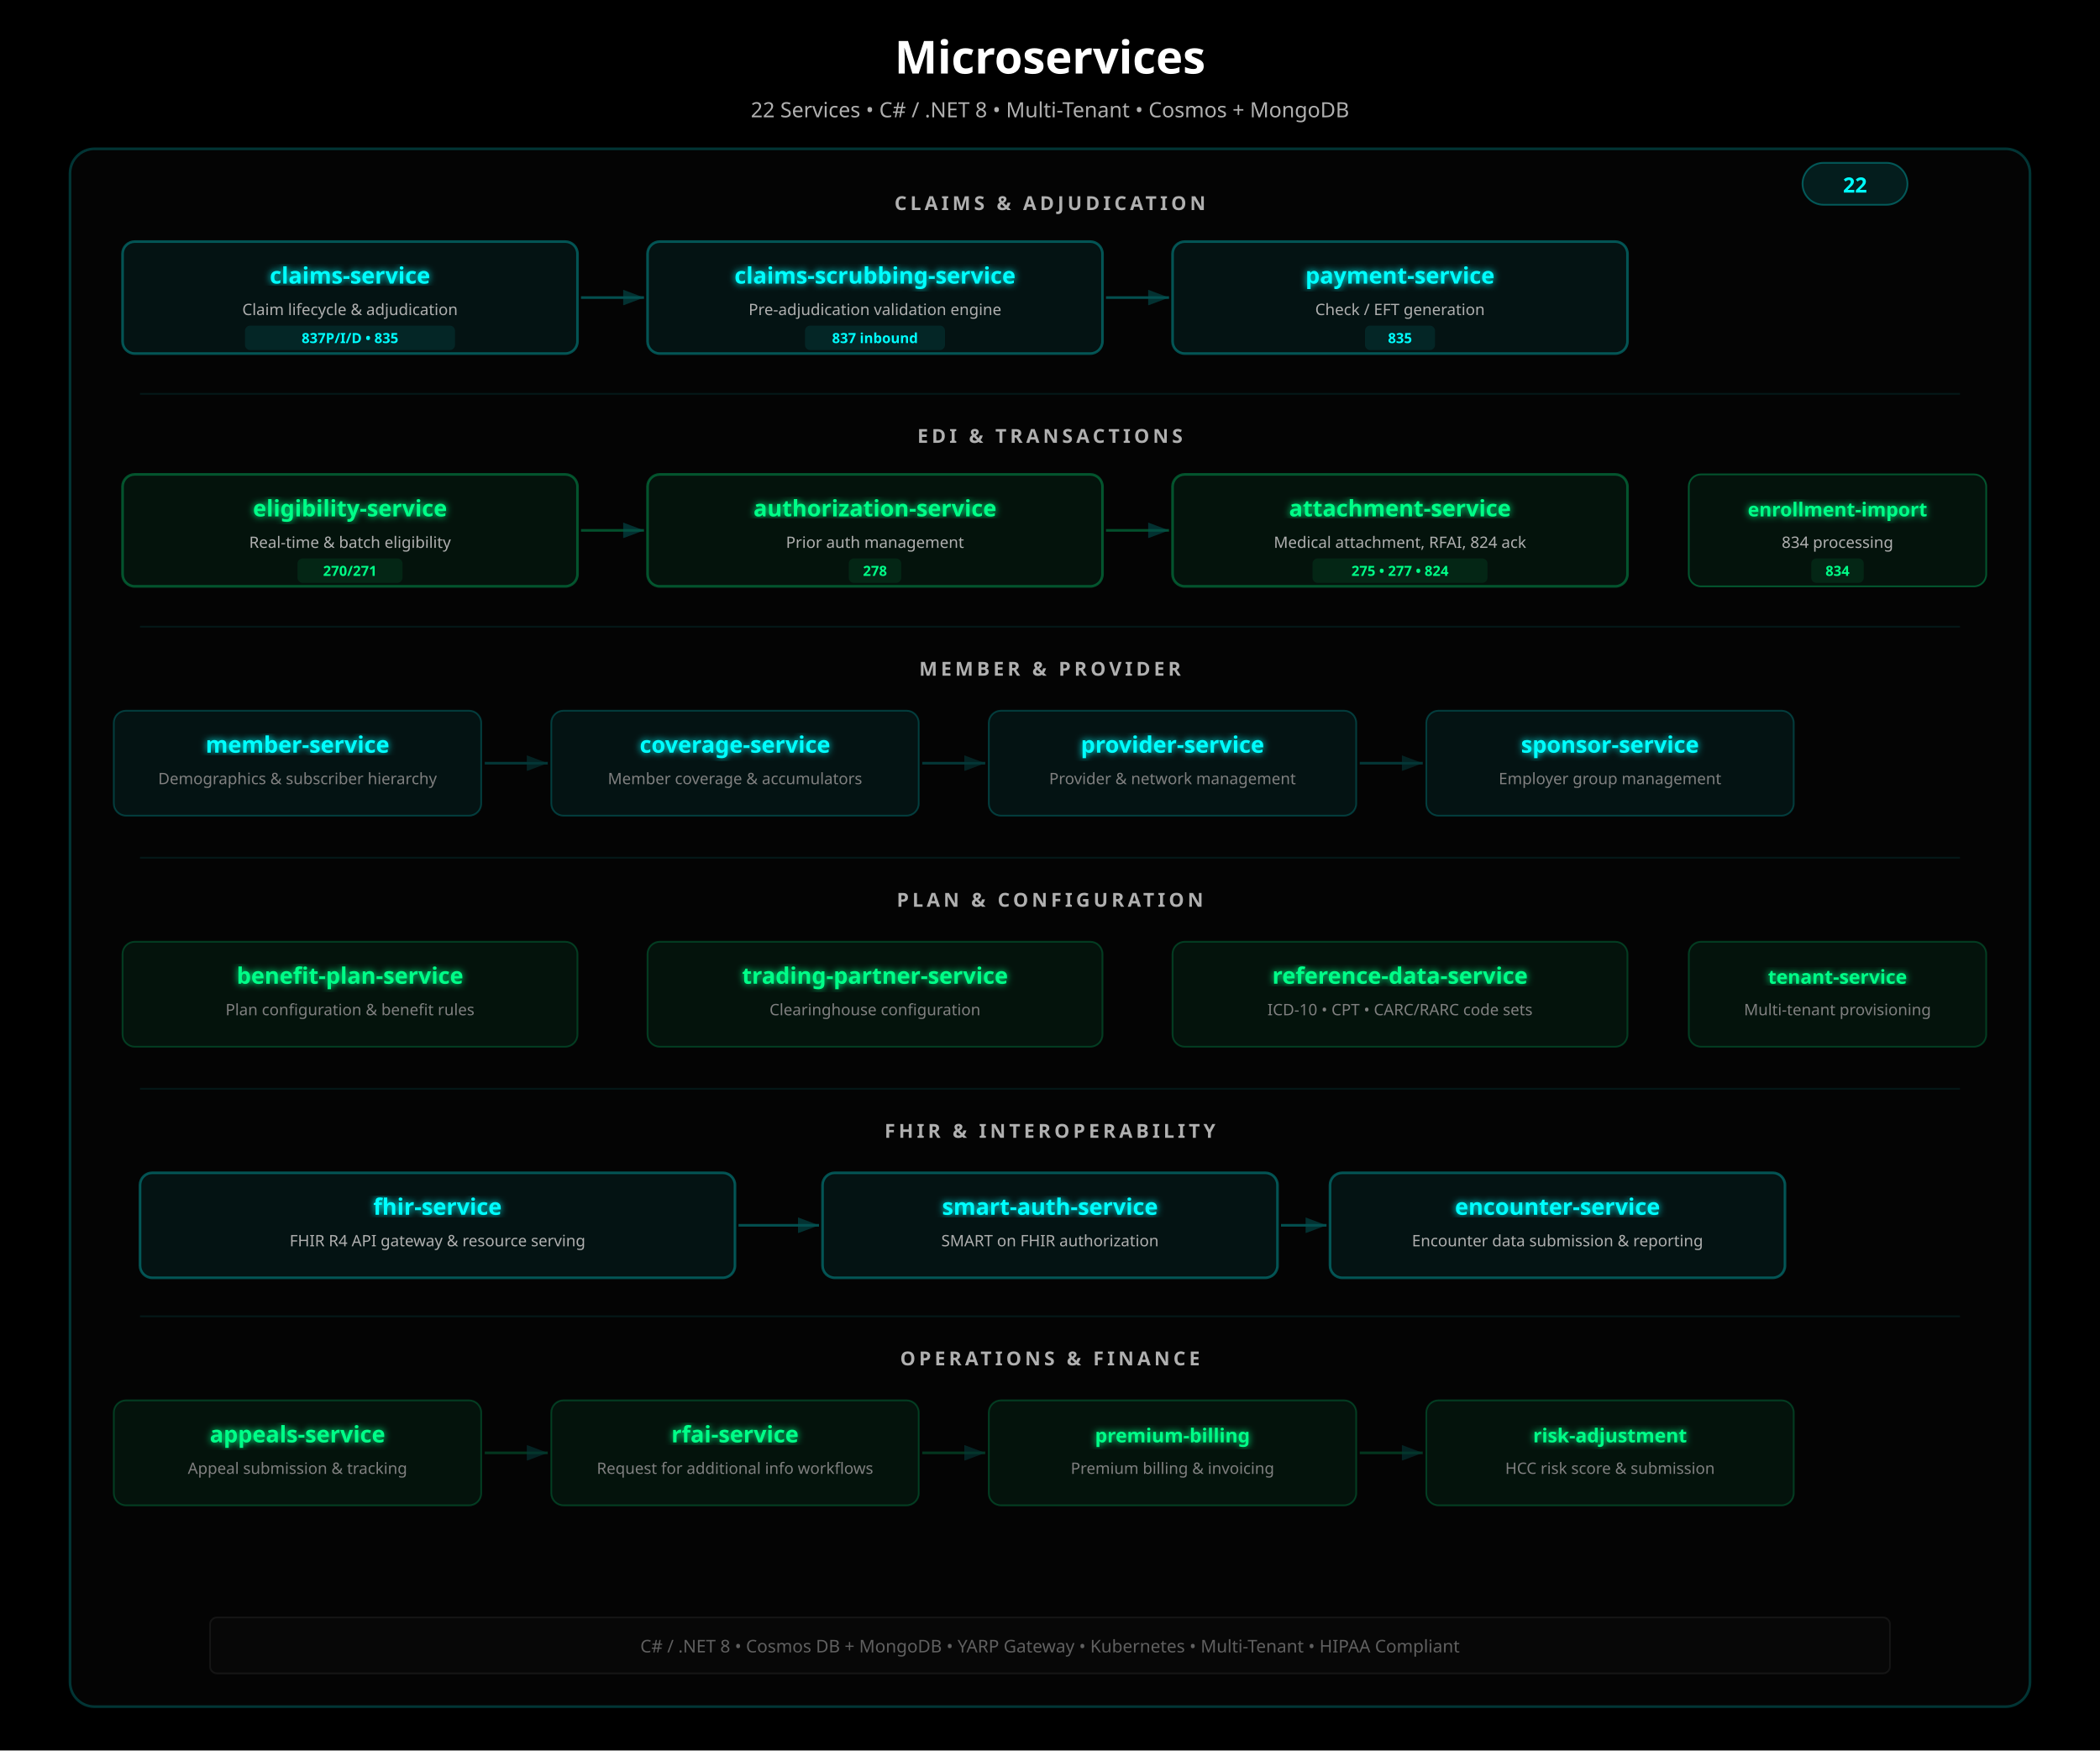
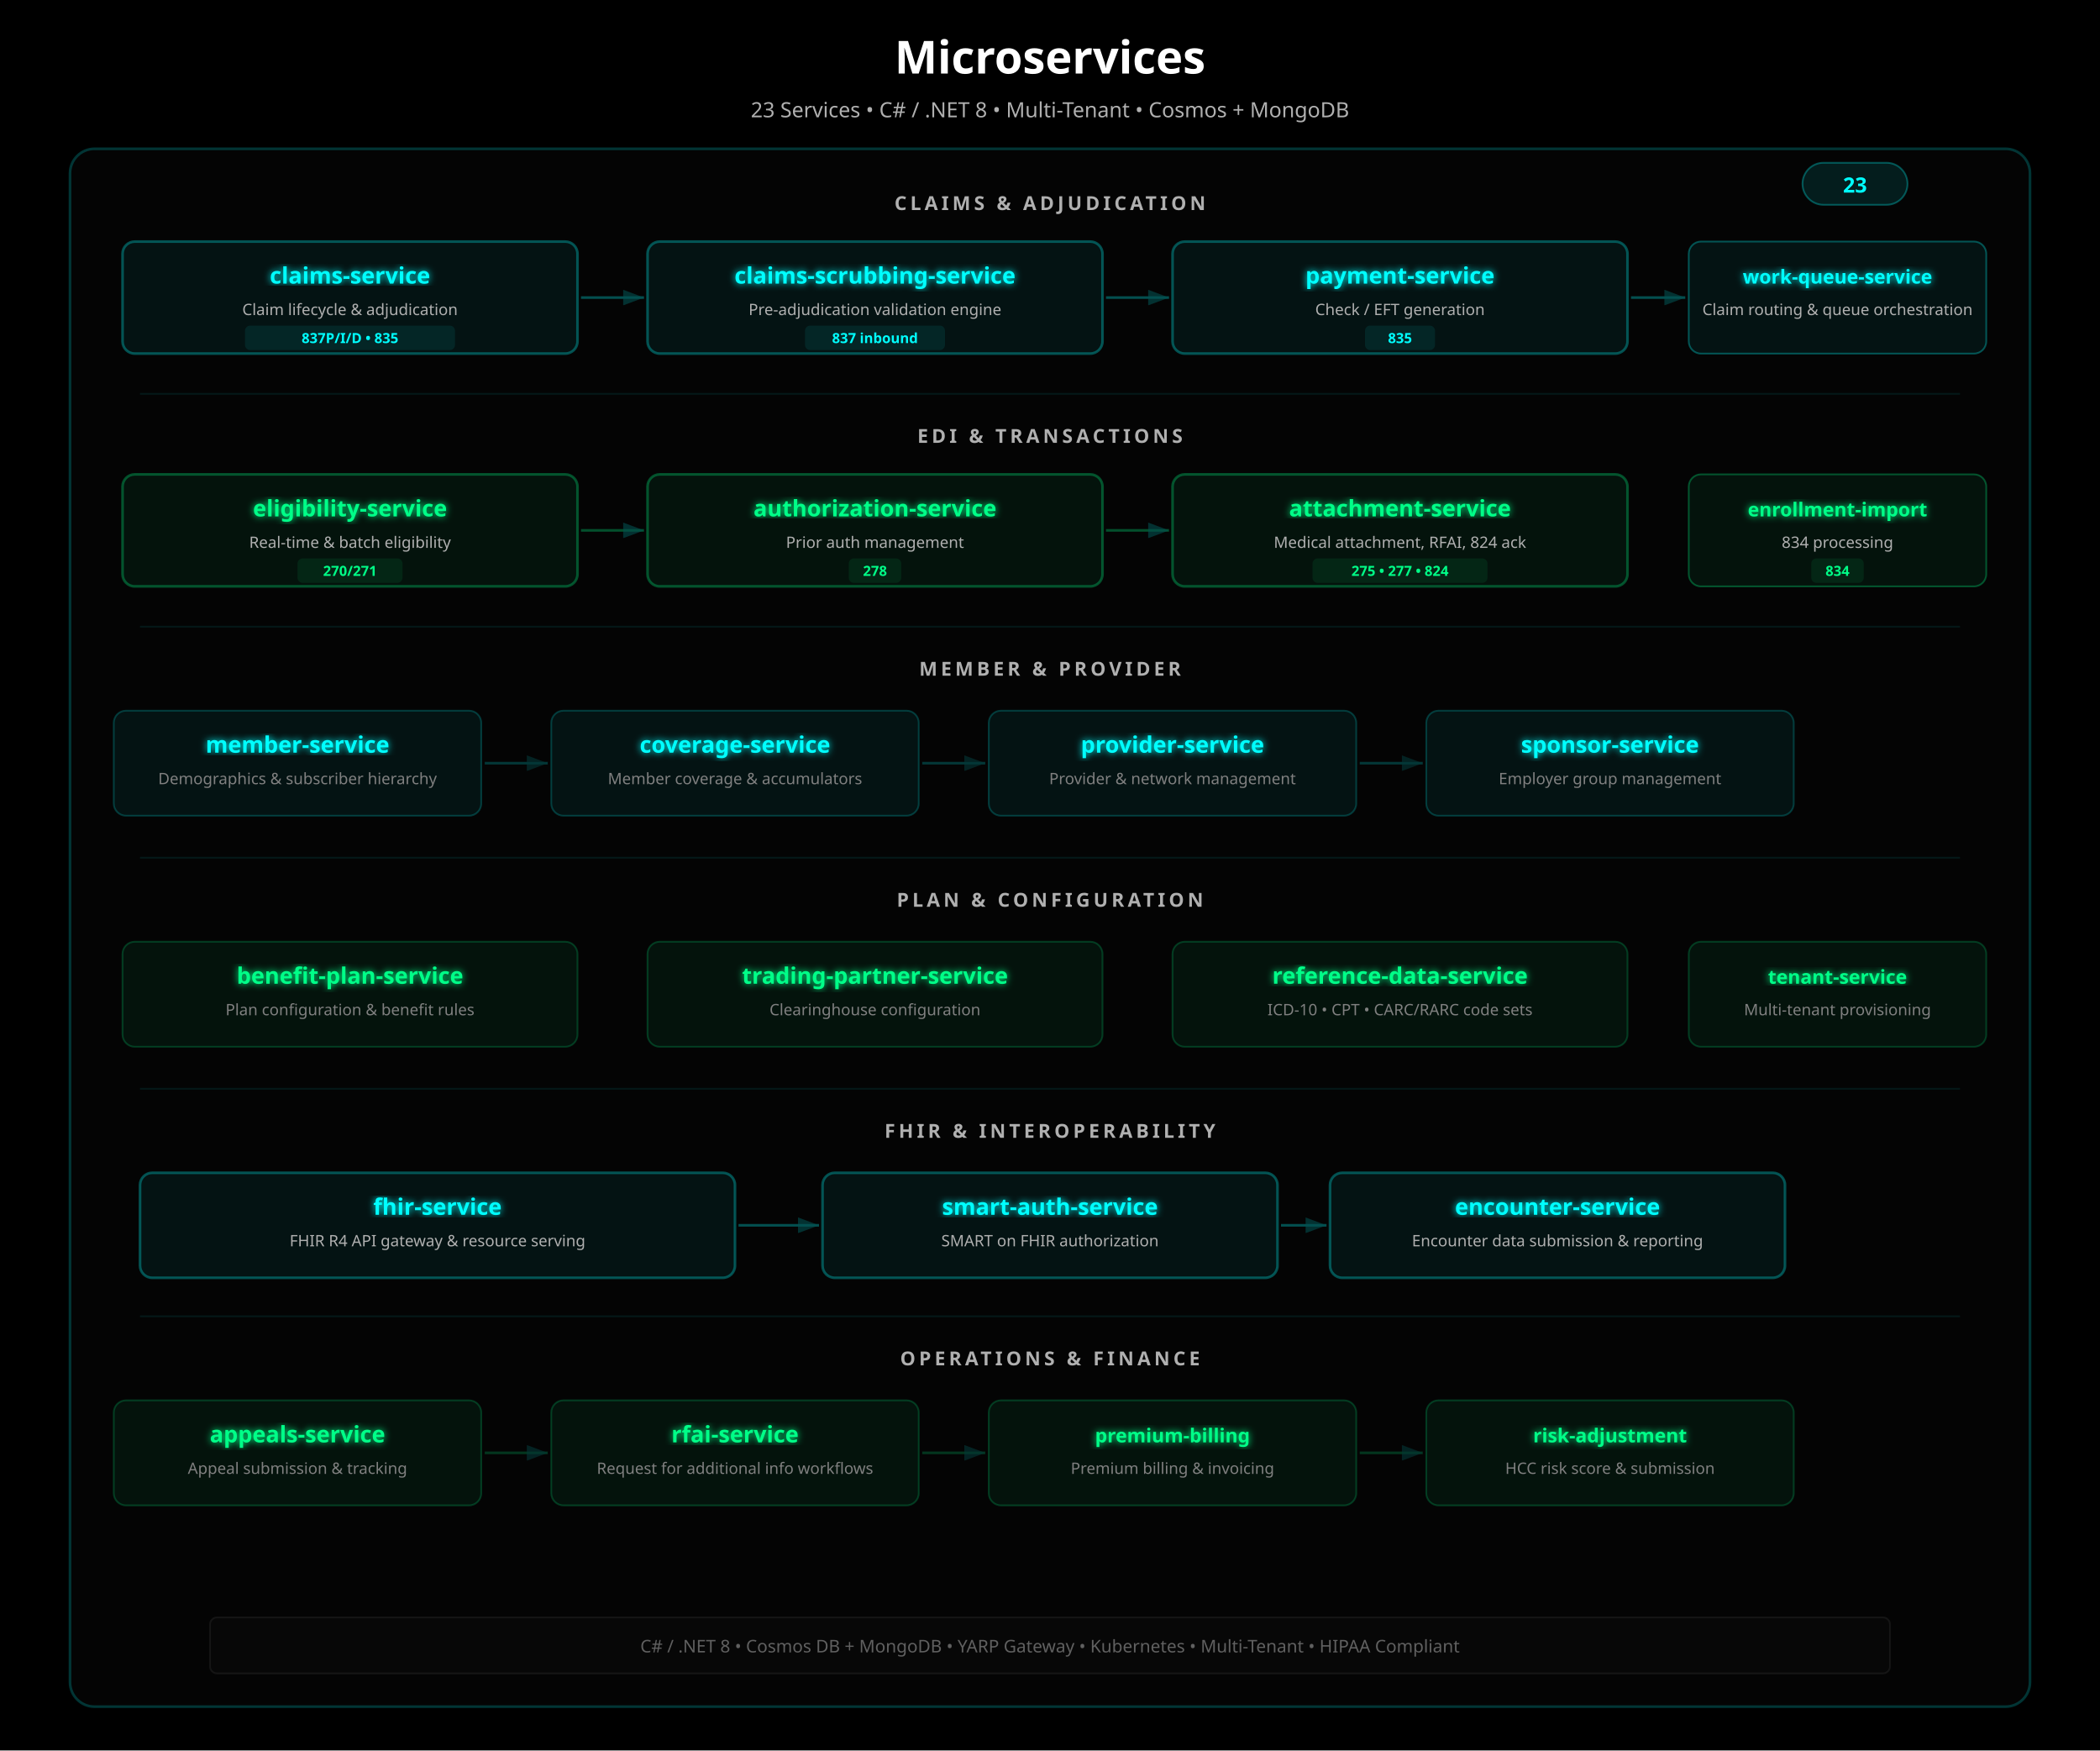
<svg xmlns="http://www.w3.org/2000/svg" width="1200" height="1000" viewBox="0 0 1200 1000">
  <defs>
    <linearGradient id="cyanGrad" x1="0%" y1="0%" x2="100%" y2="0%">
      <stop offset="0%" stop-color="#00ffff" />
      <stop offset="100%" stop-color="#00ff88" />
    </linearGradient>
    <linearGradient id="arrowGrad" x1="0%" y1="0%" x2="0%" y2="100%">
      <stop offset="0%" stop-color="#00ffff" />
      <stop offset="100%" stop-color="rgba(0,255,255,0.3)" />
    </linearGradient>
    <filter id="glow">
      <feGaussianBlur stdDeviation="2" result="blur" />
      <feMerge>
        <feMergeNode in="blur" />
        <feMergeNode in="SourceGraphic" />
      </feMerge>
    </filter>
    <filter id="glowStrong">
      <feGaussianBlur stdDeviation="3.5" result="blur" />
      <feMerge>
        <feMergeNode in="blur" />
        <feMergeNode in="SourceGraphic" />
      </feMerge>
    </filter>
    <marker id="arrowhead" markerWidth="8" markerHeight="6" refX="8" refY="3" orient="auto">
      <polygon points="0 0, 8 3, 0 6" fill="#00ffff" opacity="0.6" />
    </marker>
  </defs>
  <rect width="1200" height="1000" fill="#000000" />
  <text x="600" y="42" font-family="Segoe UI, system-ui, sans-serif" font-size="26" font-weight="900" fill="#ffffff" text-anchor="middle">Microservices</text>
-   <text x="600" y="67" font-family="Segoe UI, system-ui, sans-serif" font-size="12" fill="#b0b0b0" text-anchor="middle">22 Services • C# / .NET 8 • Multi-Tenant • Cosmos + MongoDB</text>
+   <text x="600" y="67" font-family="Segoe UI, system-ui, sans-serif" font-size="12" fill="#b0b0b0" text-anchor="middle">23 Services • C# / .NET 8 • Multi-Tenant • Cosmos + MongoDB</text>
  <rect x="40" y="85" width="1120" height="890" rx="14" fill="rgba(8,8,8,0.5)" stroke="rgba(0,255,255,0.2)" stroke-width="1.5" />
  <g transform="translate(1060, 105)">
    <rect x="-30" y="-12" width="60" height="24" rx="12" fill="rgba(0,255,255,0.1)" stroke="rgba(0,255,255,0.3)" stroke-width="1" />
-     <text x="0" y="5" font-family="Segoe UI, system-ui, sans-serif" font-size="12" font-weight="700" fill="#00ffff" text-anchor="middle">22</text>
+     <text x="0" y="5" font-family="Segoe UI, system-ui, sans-serif" font-size="12" font-weight="700" fill="#00ffff" text-anchor="middle">23</text>
  </g>
  <text x="600" y="120" font-family="Segoe UI, system-ui, sans-serif" font-size="11" font-weight="600" fill="#b0b0b0" text-anchor="middle" letter-spacing="2">CLAIMS &amp; ADJUDICATION</text>
  <g transform="translate(200, 170)">
    <rect x="-130" y="-32" width="260" height="64" rx="7" fill="rgba(0,255,255,0.06)" stroke="rgba(0,255,255,0.3)" stroke-width="1.5" />
    <text x="0" y="-8" font-family="Segoe UI, system-ui, sans-serif" font-size="13" font-weight="700" fill="#00ffff" text-anchor="middle" filter="url(#glow)">claims-service</text>
    <text x="0" y="10" font-family="Segoe UI, system-ui, sans-serif" font-size="9" fill="#b0b0b0" text-anchor="middle">Claim lifecycle &amp; adjudication</text>
    <rect x="-60" y="16" width="120" height="14" rx="3" fill="rgba(0,255,255,0.08)" />
    <text x="0" y="26" font-family="Segoe UI, system-ui, sans-serif" font-size="8" font-weight="600" fill="#00ffff" text-anchor="middle">837P/I/D • 835</text>
  </g>
  <g transform="translate(500, 170)">
    <rect x="-130" y="-32" width="260" height="64" rx="7" fill="rgba(0,255,255,0.06)" stroke="rgba(0,255,255,0.3)" stroke-width="1.5" />
    <text x="0" y="-8" font-family="Segoe UI, system-ui, sans-serif" font-size="13" font-weight="700" fill="#00ffff" text-anchor="middle" filter="url(#glow)">claims-scrubbing-service</text>
    <text x="0" y="10" font-family="Segoe UI, system-ui, sans-serif" font-size="9" fill="#b0b0b0" text-anchor="middle">Pre-adjudication validation engine</text>
    <rect x="-40" y="16" width="80" height="14" rx="3" fill="rgba(0,255,255,0.08)" />
    <text x="0" y="26" font-family="Segoe UI, system-ui, sans-serif" font-size="8" font-weight="600" fill="#00ffff" text-anchor="middle">837 inbound</text>
  </g>
  <g transform="translate(800, 170)">
    <rect x="-130" y="-32" width="260" height="64" rx="7" fill="rgba(0,255,255,0.06)" stroke="rgba(0,255,255,0.3)" stroke-width="1.5" />
    <text x="0" y="-8" font-family="Segoe UI, system-ui, sans-serif" font-size="13" font-weight="700" fill="#00ffff" text-anchor="middle" filter="url(#glow)">payment-service</text>
    <text x="0" y="10" font-family="Segoe UI, system-ui, sans-serif" font-size="9" fill="#b0b0b0" text-anchor="middle">Check / EFT generation</text>
    <rect x="-20" y="16" width="40" height="14" rx="3" fill="rgba(0,255,255,0.08)" />
    <text x="0" y="26" font-family="Segoe UI, system-ui, sans-serif" font-size="8" font-weight="600" fill="#00ffff" text-anchor="middle">835</text>
  </g>
+   <g transform="translate(1050, 170)">
+     <rect x="-85" y="-32" width="170" height="64" rx="7" fill="rgba(0,255,255,0.06)" stroke="rgba(0,255,255,0.3)" stroke-width="1" />
+     <text x="0" y="-8" font-family="Segoe UI, system-ui, sans-serif" font-size="11" font-weight="700" fill="#00ffff" text-anchor="middle" filter="url(#glow)">work-queue-service</text>
+     <text x="0" y="10" font-family="Segoe UI, system-ui, sans-serif" font-size="9" fill="#b0b0b0" text-anchor="middle">Claim routing &amp; queue orchestration</text>
+   </g>
  <line x1="332" y1="170" x2="368" y2="170" stroke="#00ffff" stroke-width="1.5" opacity="0.3" marker-end="url(#arrowhead)" />
  <line x1="632" y1="170" x2="668" y2="170" stroke="#00ffff" stroke-width="1.5" opacity="0.3" marker-end="url(#arrowhead)" />
+   <line x1="932" y1="170" x2="963" y2="170" stroke="#00ffff" stroke-width="1.5" opacity="0.3" marker-end="url(#arrowhead)" />
  <line x1="80" y1="225" x2="1120" y2="225" stroke="rgba(0,255,255,0.08)" stroke-width="1" />
  <text x="600" y="253" font-family="Segoe UI, system-ui, sans-serif" font-size="11" font-weight="600" fill="#b0b0b0" text-anchor="middle" letter-spacing="2">EDI &amp; TRANSACTIONS</text>
  <g transform="translate(200, 303)">
    <rect x="-130" y="-32" width="260" height="64" rx="7" fill="rgba(0,255,136,0.06)" stroke="rgba(0,255,136,0.3)" stroke-width="1.5" />
    <text x="0" y="-8" font-family="Segoe UI, system-ui, sans-serif" font-size="13" font-weight="700" fill="#00ff88" text-anchor="middle" filter="url(#glow)">eligibility-service</text>
    <text x="0" y="10" font-family="Segoe UI, system-ui, sans-serif" font-size="9" fill="#b0b0b0" text-anchor="middle">Real-time &amp; batch eligibility</text>
    <rect x="-30" y="16" width="60" height="14" rx="3" fill="rgba(0,255,136,0.08)" />
    <text x="0" y="26" font-family="Segoe UI, system-ui, sans-serif" font-size="8" font-weight="600" fill="#00ff88" text-anchor="middle">270/271</text>
  </g>
  <g transform="translate(500, 303)">
    <rect x="-130" y="-32" width="260" height="64" rx="7" fill="rgba(0,255,136,0.06)" stroke="rgba(0,255,136,0.3)" stroke-width="1.5" />
    <text x="0" y="-8" font-family="Segoe UI, system-ui, sans-serif" font-size="13" font-weight="700" fill="#00ff88" text-anchor="middle" filter="url(#glow)">authorization-service</text>
    <text x="0" y="10" font-family="Segoe UI, system-ui, sans-serif" font-size="9" fill="#b0b0b0" text-anchor="middle">Prior auth management</text>
    <rect x="-15" y="16" width="30" height="14" rx="3" fill="rgba(0,255,136,0.08)" />
    <text x="0" y="26" font-family="Segoe UI, system-ui, sans-serif" font-size="8" font-weight="600" fill="#00ff88" text-anchor="middle">278</text>
  </g>
  <g transform="translate(800, 303)">
    <rect x="-130" y="-32" width="260" height="64" rx="7" fill="rgba(0,255,136,0.06)" stroke="rgba(0,255,136,0.3)" stroke-width="1.5" />
    <text x="0" y="-8" font-family="Segoe UI, system-ui, sans-serif" font-size="13" font-weight="700" fill="#00ff88" text-anchor="middle" filter="url(#glow)">attachment-service</text>
    <text x="0" y="10" font-family="Segoe UI, system-ui, sans-serif" font-size="9" fill="#b0b0b0" text-anchor="middle">Medical attachment, RFAI, 824 ack</text>
    <rect x="-50" y="16" width="100" height="14" rx="3" fill="rgba(0,255,136,0.08)" />
    <text x="0" y="26" font-family="Segoe UI, system-ui, sans-serif" font-size="8" font-weight="600" fill="#00ff88" text-anchor="middle">275 • 277 • 824</text>
  </g>
  <line x1="332" y1="303" x2="368" y2="303" stroke="#00ff88" stroke-width="1.5" opacity="0.3" marker-end="url(#arrowhead)" />
  <line x1="632" y1="303" x2="668" y2="303" stroke="#00ff88" stroke-width="1.5" opacity="0.3" marker-end="url(#arrowhead)" />
  <g transform="translate(1050, 303)">
    <rect x="-85" y="-32" width="170" height="64" rx="7" fill="rgba(0,255,136,0.06)" stroke="rgba(0,255,136,0.3)" stroke-width="1" />
    <text x="0" y="-8" font-family="Segoe UI, system-ui, sans-serif" font-size="11" font-weight="700" fill="#00ff88" text-anchor="middle" filter="url(#glow)">enrollment-import</text>
    <text x="0" y="10" font-family="Segoe UI, system-ui, sans-serif" font-size="9" fill="#b0b0b0" text-anchor="middle">834 processing</text>
    <rect x="-15" y="16" width="30" height="14" rx="3" fill="rgba(0,255,136,0.08)" />
    <text x="0" y="26" font-family="Segoe UI, system-ui, sans-serif" font-size="8" font-weight="600" fill="#00ff88" text-anchor="middle">834</text>
  </g>
  <line x1="80" y1="358" x2="1120" y2="358" stroke="rgba(0,255,255,0.08)" stroke-width="1" />
  <text x="600" y="386" font-family="Segoe UI, system-ui, sans-serif" font-size="11" font-weight="600" fill="#b0b0b0" text-anchor="middle" letter-spacing="2">MEMBER &amp; PROVIDER</text>
  <g transform="translate(170, 436)">
    <rect x="-105" y="-30" width="210" height="60" rx="7" fill="rgba(0,255,255,0.06)" stroke="rgba(0,255,255,0.2)" stroke-width="1" />
    <text x="0" y="-6" font-family="Segoe UI, system-ui, sans-serif" font-size="13" font-weight="700" fill="#00ffff" text-anchor="middle" filter="url(#glow)">member-service</text>
    <text x="0" y="12" font-family="Segoe UI, system-ui, sans-serif" font-size="9" fill="#808080" text-anchor="middle">Demographics &amp; subscriber hierarchy</text>
  </g>
  <g transform="translate(420, 436)">
    <rect x="-105" y="-30" width="210" height="60" rx="7" fill="rgba(0,255,255,0.06)" stroke="rgba(0,255,255,0.2)" stroke-width="1" />
    <text x="0" y="-6" font-family="Segoe UI, system-ui, sans-serif" font-size="13" font-weight="700" fill="#00ffff" text-anchor="middle" filter="url(#glow)">coverage-service</text>
    <text x="0" y="12" font-family="Segoe UI, system-ui, sans-serif" font-size="9" fill="#808080" text-anchor="middle">Member coverage &amp; accumulators</text>
  </g>
  <g transform="translate(670, 436)">
    <rect x="-105" y="-30" width="210" height="60" rx="7" fill="rgba(0,255,255,0.06)" stroke="rgba(0,255,255,0.2)" stroke-width="1" />
    <text x="0" y="-6" font-family="Segoe UI, system-ui, sans-serif" font-size="13" font-weight="700" fill="#00ffff" text-anchor="middle" filter="url(#glow)">provider-service</text>
    <text x="0" y="12" font-family="Segoe UI, system-ui, sans-serif" font-size="9" fill="#808080" text-anchor="middle">Provider &amp; network management</text>
  </g>
  <g transform="translate(920, 436)">
    <rect x="-105" y="-30" width="210" height="60" rx="7" fill="rgba(0,255,255,0.06)" stroke="rgba(0,255,255,0.2)" stroke-width="1" />
    <text x="0" y="-6" font-family="Segoe UI, system-ui, sans-serif" font-size="13" font-weight="700" fill="#00ffff" text-anchor="middle" filter="url(#glow)">sponsor-service</text>
    <text x="0" y="12" font-family="Segoe UI, system-ui, sans-serif" font-size="9" fill="#808080" text-anchor="middle">Employer group management</text>
  </g>
  <line x1="277" y1="436" x2="313" y2="436" stroke="#00ffff" stroke-width="1.5" opacity="0.2" marker-end="url(#arrowhead)" />
  <line x1="527" y1="436" x2="563" y2="436" stroke="#00ffff" stroke-width="1.5" opacity="0.2" marker-end="url(#arrowhead)" />
  <line x1="777" y1="436" x2="813" y2="436" stroke="#00ffff" stroke-width="1.5" opacity="0.2" marker-end="url(#arrowhead)" />
  <line x1="80" y1="490" x2="1120" y2="490" stroke="rgba(0,255,255,0.08)" stroke-width="1" />
  <text x="600" y="518" font-family="Segoe UI, system-ui, sans-serif" font-size="11" font-weight="600" fill="#b0b0b0" text-anchor="middle" letter-spacing="2">PLAN &amp; CONFIGURATION</text>
  <g transform="translate(200, 568)">
    <rect x="-130" y="-30" width="260" height="60" rx="7" fill="rgba(0,255,136,0.06)" stroke="rgba(0,255,136,0.2)" stroke-width="1" />
    <text x="0" y="-6" font-family="Segoe UI, system-ui, sans-serif" font-size="13" font-weight="700" fill="#00ff88" text-anchor="middle" filter="url(#glow)">benefit-plan-service</text>
    <text x="0" y="12" font-family="Segoe UI, system-ui, sans-serif" font-size="9" fill="#808080" text-anchor="middle">Plan configuration &amp; benefit rules</text>
  </g>
  <g transform="translate(500, 568)">
    <rect x="-130" y="-30" width="260" height="60" rx="7" fill="rgba(0,255,136,0.06)" stroke="rgba(0,255,136,0.2)" stroke-width="1" />
    <text x="0" y="-6" font-family="Segoe UI, system-ui, sans-serif" font-size="13" font-weight="700" fill="#00ff88" text-anchor="middle" filter="url(#glow)">trading-partner-service</text>
    <text x="0" y="12" font-family="Segoe UI, system-ui, sans-serif" font-size="9" fill="#808080" text-anchor="middle">Clearinghouse configuration</text>
  </g>
  <g transform="translate(800, 568)">
    <rect x="-130" y="-30" width="260" height="60" rx="7" fill="rgba(0,255,136,0.06)" stroke="rgba(0,255,136,0.2)" stroke-width="1" />
    <text x="0" y="-6" font-family="Segoe UI, system-ui, sans-serif" font-size="13" font-weight="700" fill="#00ff88" text-anchor="middle" filter="url(#glow)">reference-data-service</text>
    <text x="0" y="12" font-family="Segoe UI, system-ui, sans-serif" font-size="9" fill="#808080" text-anchor="middle">ICD-10 • CPT • CARC/RARC code sets</text>
  </g>
  <g transform="translate(1050, 568)">
    <rect x="-85" y="-30" width="170" height="60" rx="7" fill="rgba(0,255,136,0.06)" stroke="rgba(0,255,136,0.2)" stroke-width="1" />
    <text x="0" y="-6" font-family="Segoe UI, system-ui, sans-serif" font-size="11" font-weight="700" fill="#00ff88" text-anchor="middle" filter="url(#glow)">tenant-service</text>
    <text x="0" y="12" font-family="Segoe UI, system-ui, sans-serif" font-size="9" fill="#808080" text-anchor="middle">Multi-tenant provisioning</text>
  </g>
  <line x1="80" y1="622" x2="1120" y2="622" stroke="rgba(0,255,255,0.08)" stroke-width="1" />
  <text x="600" y="650" font-family="Segoe UI, system-ui, sans-serif" font-size="11" font-weight="600" fill="#b0b0b0" text-anchor="middle" letter-spacing="2">FHIR &amp; INTEROPERABILITY</text>
  <g transform="translate(250, 700)">
    <rect x="-170" y="-30" width="340" height="60" rx="7" fill="rgba(0,255,255,0.06)" stroke="rgba(0,255,255,0.3)" stroke-width="1.5" />
    <text x="0" y="-6" font-family="Segoe UI, system-ui, sans-serif" font-size="13" font-weight="700" fill="#00ffff" text-anchor="middle" filter="url(#glow)">fhir-service</text>
    <text x="0" y="12" font-family="Segoe UI, system-ui, sans-serif" font-size="9" fill="#b0b0b0" text-anchor="middle">FHIR R4 API gateway &amp; resource serving</text>
  </g>
  <g transform="translate(600, 700)">
    <rect x="-130" y="-30" width="260" height="60" rx="7" fill="rgba(0,255,255,0.06)" stroke="rgba(0,255,255,0.3)" stroke-width="1.5" />
    <text x="0" y="-6" font-family="Segoe UI, system-ui, sans-serif" font-size="13" font-weight="700" fill="#00ffff" text-anchor="middle" filter="url(#glow)">smart-auth-service</text>
    <text x="0" y="12" font-family="Segoe UI, system-ui, sans-serif" font-size="9" fill="#b0b0b0" text-anchor="middle">SMART on FHIR authorization</text>
  </g>
  <g transform="translate(890, 700)">
    <rect x="-130" y="-30" width="260" height="60" rx="7" fill="rgba(0,255,255,0.06)" stroke="rgba(0,255,255,0.3)" stroke-width="1.5" />
    <text x="0" y="-6" font-family="Segoe UI, system-ui, sans-serif" font-size="13" font-weight="700" fill="#00ffff" text-anchor="middle" filter="url(#glow)">encounter-service</text>
    <text x="0" y="12" font-family="Segoe UI, system-ui, sans-serif" font-size="9" fill="#b0b0b0" text-anchor="middle">Encounter data submission &amp; reporting</text>
  </g>
  <line x1="422" y1="700" x2="468" y2="700" stroke="#00ffff" stroke-width="1.5" opacity="0.3" marker-end="url(#arrowhead)" />
  <line x1="732" y1="700" x2="758" y2="700" stroke="#00ffff" stroke-width="1.5" opacity="0.3" marker-end="url(#arrowhead)" />
  <line x1="80" y1="752" x2="1120" y2="752" stroke="rgba(0,255,255,0.08)" stroke-width="1" />
  <text x="600" y="780" font-family="Segoe UI, system-ui, sans-serif" font-size="11" font-weight="600" fill="#b0b0b0" text-anchor="middle" letter-spacing="2">OPERATIONS &amp; FINANCE</text>
  <g transform="translate(170, 830)">
    <rect x="-105" y="-30" width="210" height="60" rx="7" fill="rgba(0,255,136,0.06)" stroke="rgba(0,255,136,0.2)" stroke-width="1" />
    <text x="0" y="-6" font-family="Segoe UI, system-ui, sans-serif" font-size="13" font-weight="700" fill="#00ff88" text-anchor="middle" filter="url(#glow)">appeals-service</text>
    <text x="0" y="12" font-family="Segoe UI, system-ui, sans-serif" font-size="9" fill="#808080" text-anchor="middle">Appeal submission &amp; tracking</text>
  </g>
  <g transform="translate(420, 830)">
    <rect x="-105" y="-30" width="210" height="60" rx="7" fill="rgba(0,255,136,0.06)" stroke="rgba(0,255,136,0.2)" stroke-width="1" />
    <text x="0" y="-6" font-family="Segoe UI, system-ui, sans-serif" font-size="13" font-weight="700" fill="#00ff88" text-anchor="middle" filter="url(#glow)">rfai-service</text>
    <text x="0" y="12" font-family="Segoe UI, system-ui, sans-serif" font-size="9" fill="#808080" text-anchor="middle">Request for additional info workflows</text>
  </g>
  <g transform="translate(670, 830)">
    <rect x="-105" y="-30" width="210" height="60" rx="7" fill="rgba(0,255,136,0.06)" stroke="rgba(0,255,136,0.2)" stroke-width="1" />
    <text x="0" y="-6" font-family="Segoe UI, system-ui, sans-serif" font-size="11" font-weight="700" fill="#00ff88" text-anchor="middle" filter="url(#glow)">premium-billing</text>
    <text x="0" y="12" font-family="Segoe UI, system-ui, sans-serif" font-size="9" fill="#808080" text-anchor="middle">Premium billing &amp; invoicing</text>
  </g>
  <g transform="translate(920, 830)">
    <rect x="-105" y="-30" width="210" height="60" rx="7" fill="rgba(0,255,136,0.06)" stroke="rgba(0,255,136,0.2)" stroke-width="1" />
    <text x="0" y="-6" font-family="Segoe UI, system-ui, sans-serif" font-size="11" font-weight="700" fill="#00ff88" text-anchor="middle" filter="url(#glow)">risk-adjustment</text>
    <text x="0" y="12" font-family="Segoe UI, system-ui, sans-serif" font-size="9" fill="#808080" text-anchor="middle">HCC risk score &amp; submission</text>
  </g>
  <line x1="277" y1="830" x2="313" y2="830" stroke="#00ff88" stroke-width="1.5" opacity="0.2" marker-end="url(#arrowhead)" />
  <line x1="527" y1="830" x2="563" y2="830" stroke="#00ff88" stroke-width="1.5" opacity="0.2" marker-end="url(#arrowhead)" />
  <line x1="777" y1="830" x2="813" y2="830" stroke="#00ff88" stroke-width="1.5" opacity="0.2" marker-end="url(#arrowhead)" />
  <g transform="translate(600, 940)">
    <rect x="-480" y="-16" width="960" height="32" rx="4" fill="rgba(8,8,8,0.9)" stroke="rgba(255,255,255,0.06)" stroke-width="1" />
    <text x="0" y="4" font-family="Segoe UI, system-ui, sans-serif" font-size="10" fill="#606060" text-anchor="middle">C# / .NET 8 • Cosmos DB + MongoDB • YARP Gateway • Kubernetes • Multi-Tenant • HIPAA Compliant</text>
  </g>
</svg>
